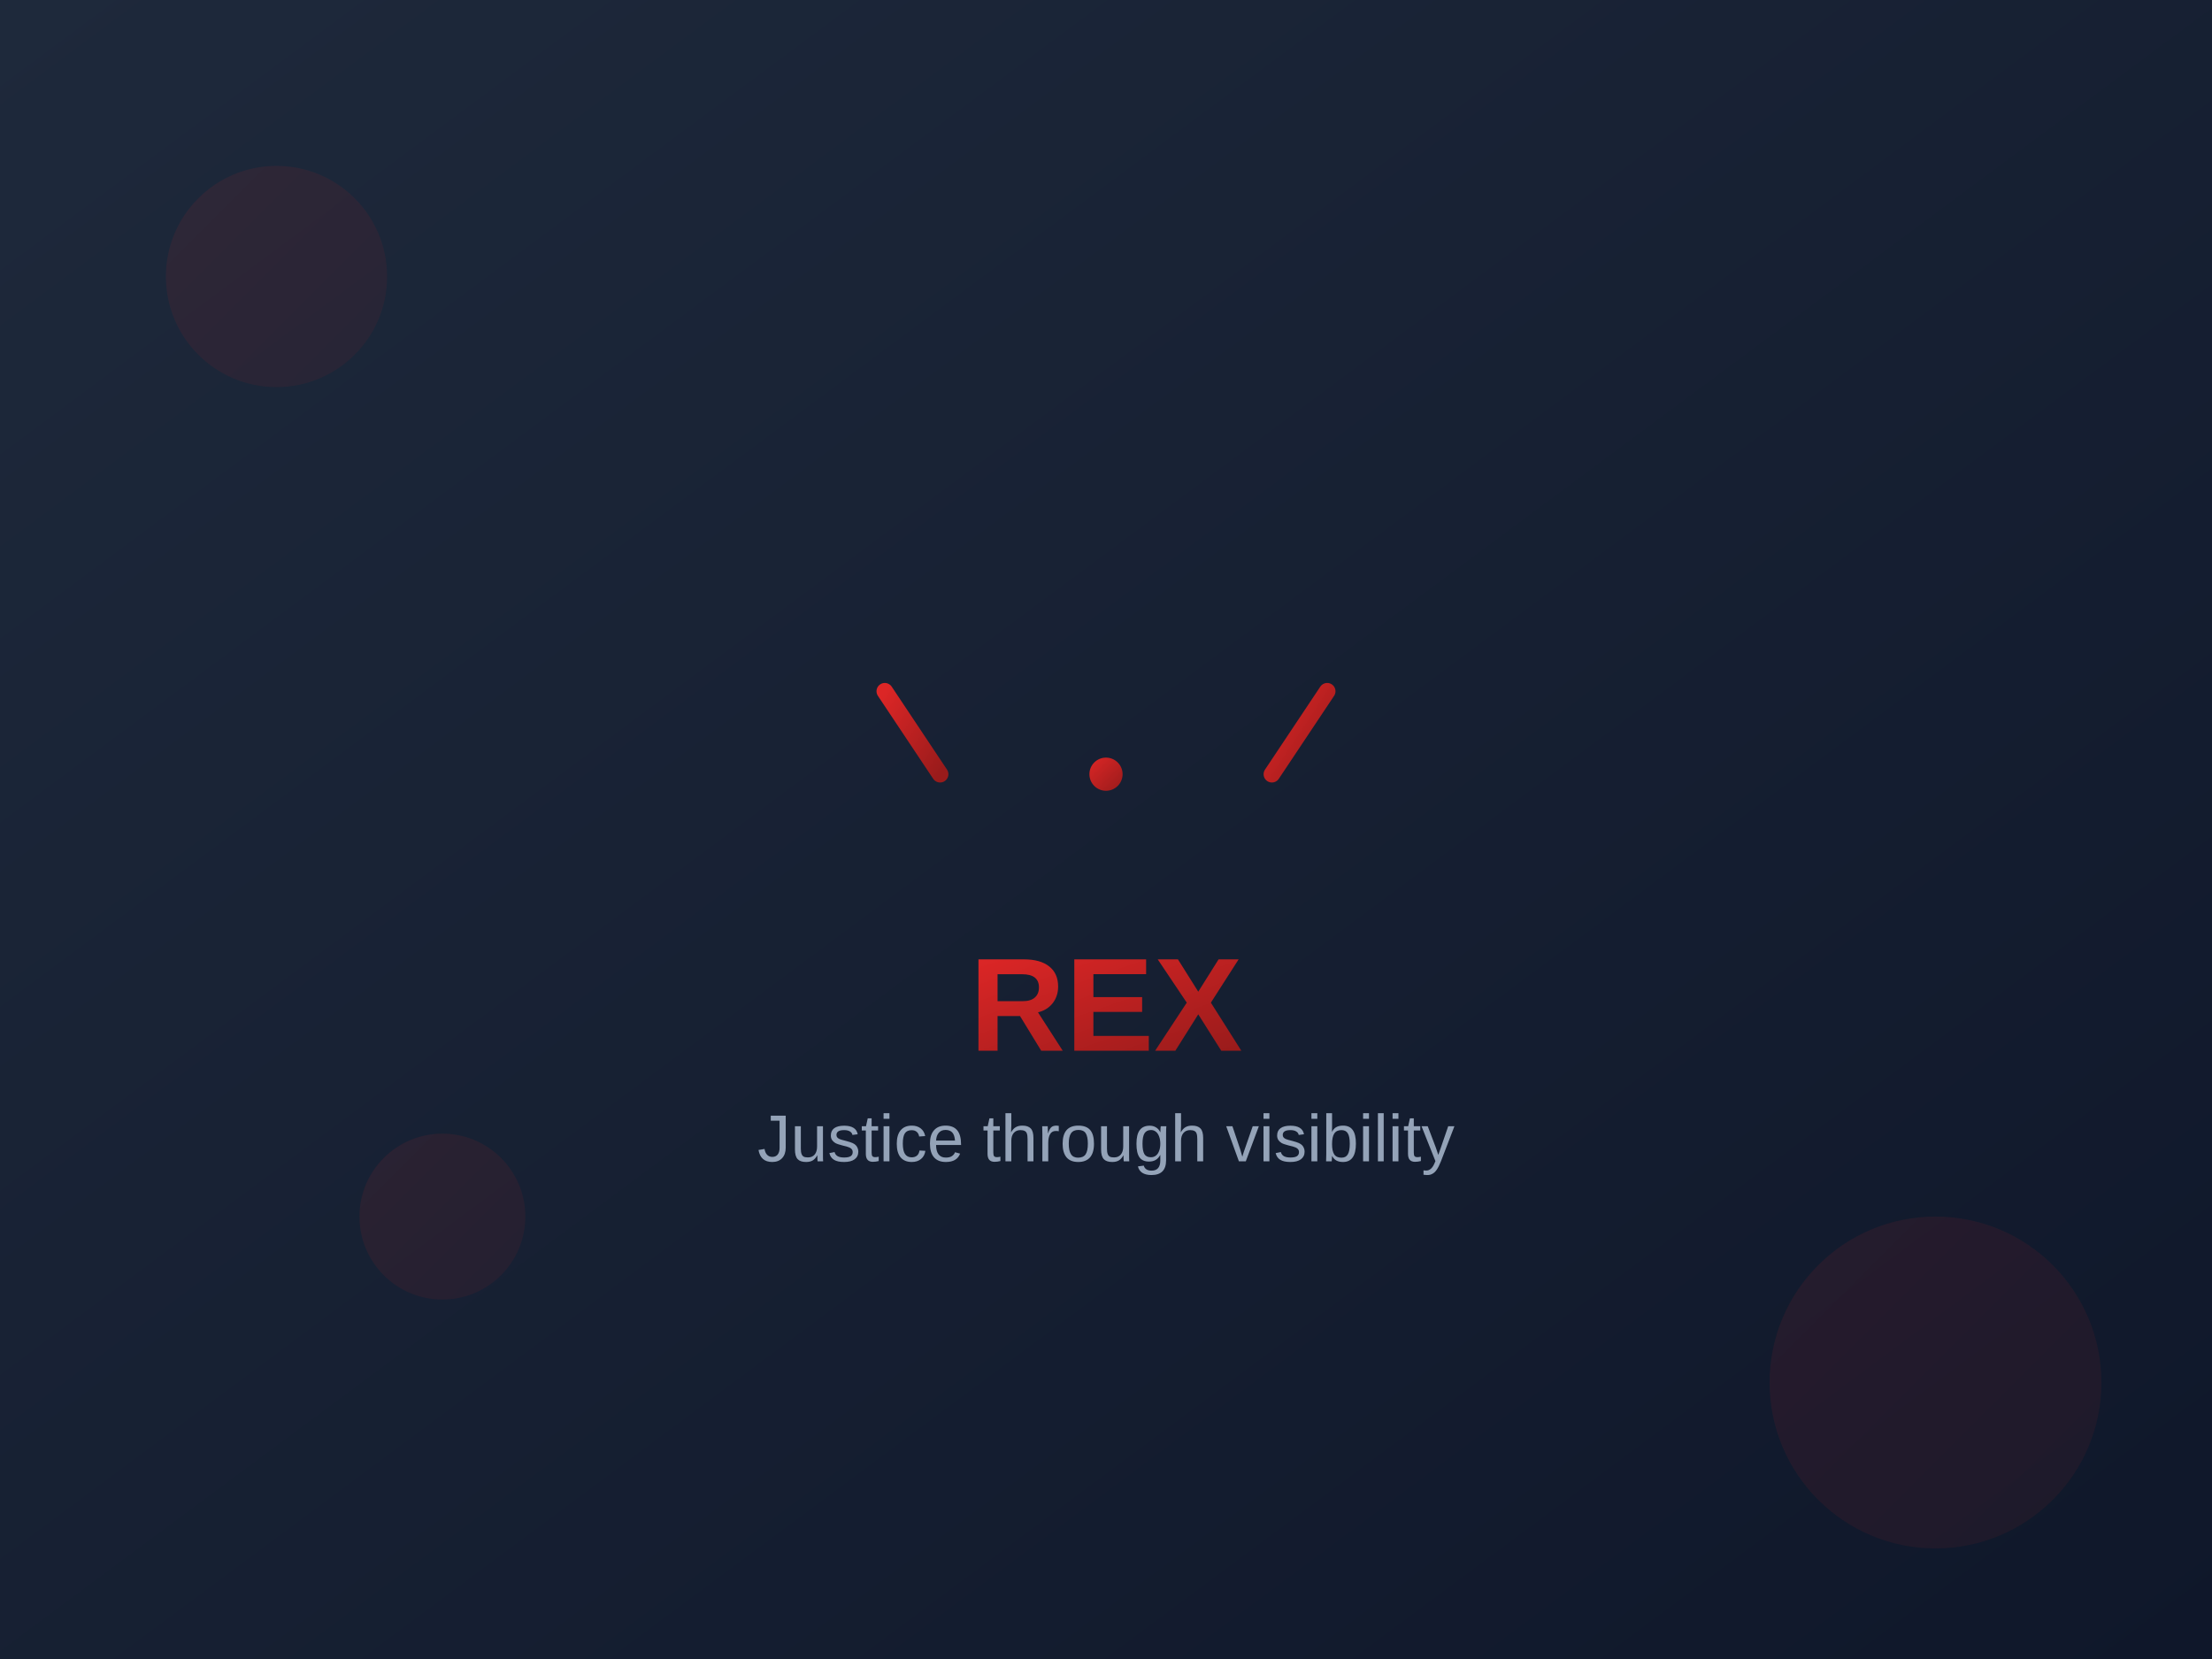
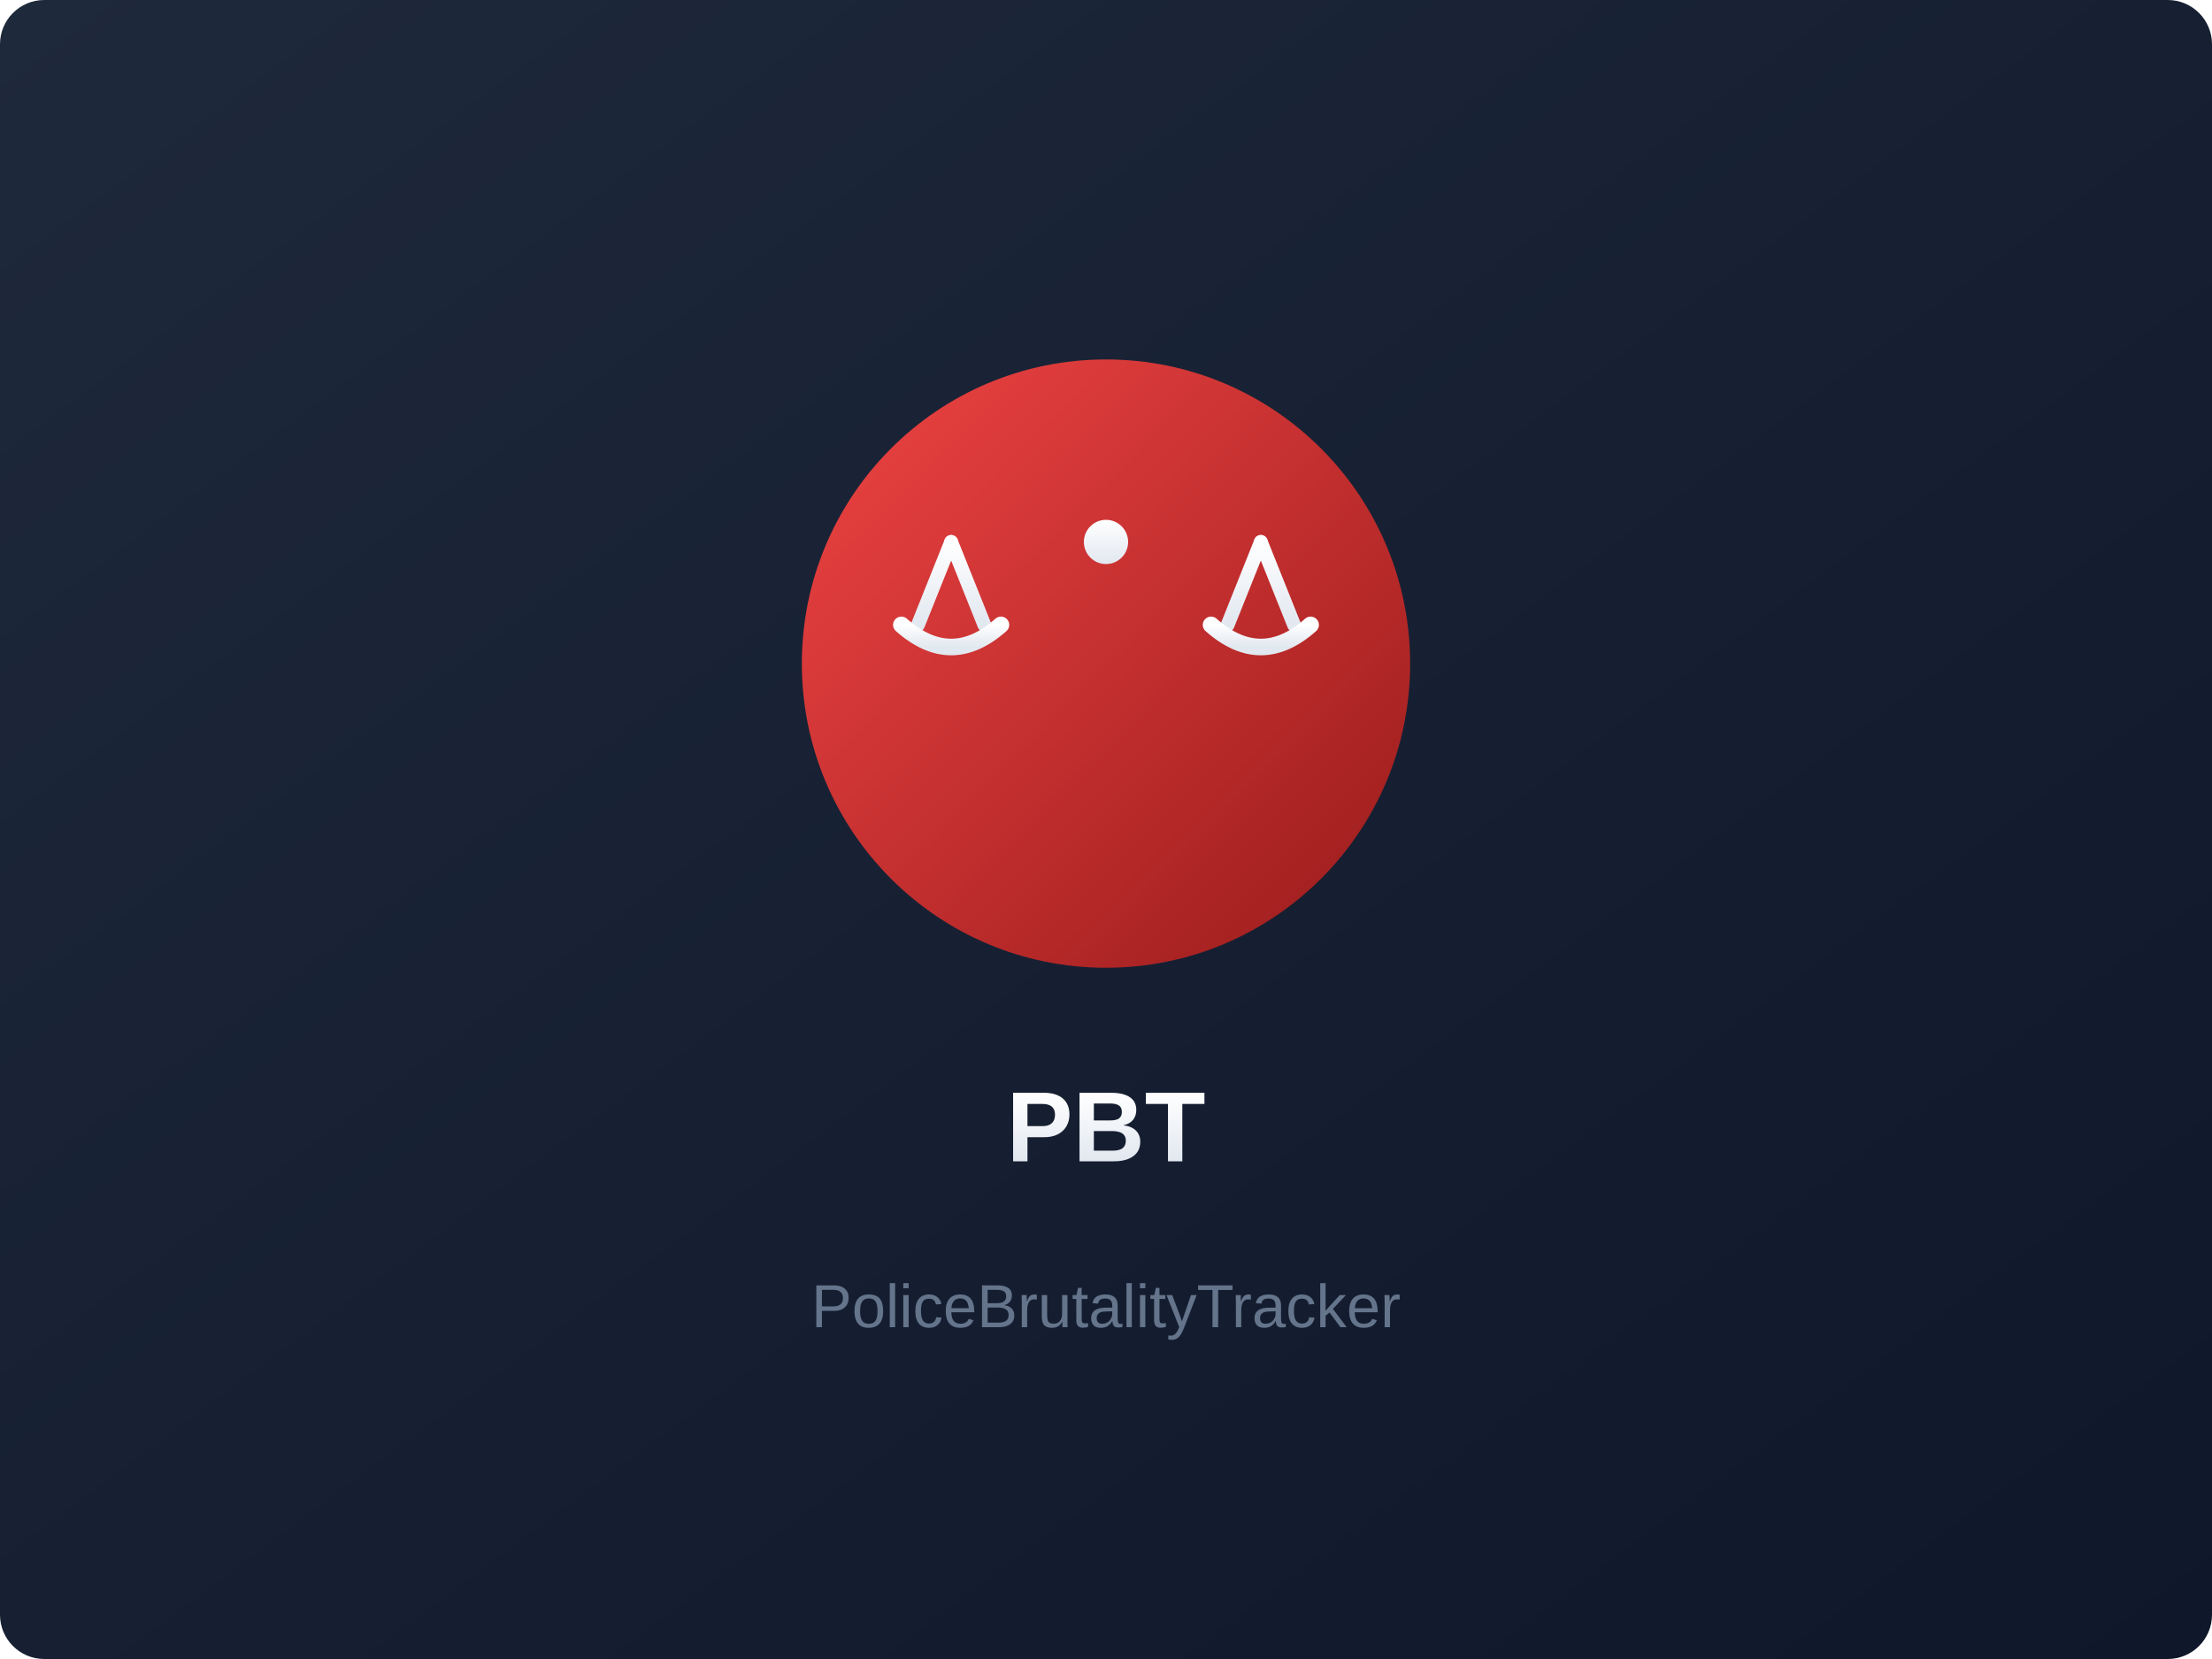
<svg xmlns="http://www.w3.org/2000/svg" width="400" height="300" viewBox="0 0 400 300">
  <defs>
-     <linearGradient id="bgGradient" x1="0%" y1="0%" x2="100%" y2="100%">
-       <stop offset="0%" style="stop-color:#1e293b;stop-opacity:1" />
-       <stop offset="100%" style="stop-color:#0f172a;stop-opacity:1" />
+     <linearGradient id="bgGrad" x1="0%" y1="0%" x2="100%" y2="100%">
+       <stop offset="0%" stop-color="#1e293b" />
+       <stop offset="100%" stop-color="#0f172a" />
    </linearGradient>
-     <linearGradient id="accentGradient" x1="0%" y1="0%" x2="100%" y2="100%">
-       <stop offset="0%" style="stop-color:#dc2626;stop-opacity:1" />
-       <stop offset="100%" style="stop-color:#991b1b;stop-opacity:1" />
+     <linearGradient id="accentGrad" x1="0%" y1="0%" x2="100%" y2="100%">
+       <stop offset="0%" stop-color="#ef4444" />
+       <stop offset="100%" stop-color="#991b1b" />
+     </linearGradient>
+     <linearGradient id="fgGrad" x1="0%" y1="0%" x2="0%" y2="100%">
+       <stop offset="0%" stop-color="#ffffff" />
+       <stop offset="100%" stop-color="#e2e8f0" />
    </linearGradient>
  </defs>
-   <rect width="400" height="300" fill="url(#bgGradient)" />
+   <rect width="400" height="300" fill="url(#bgGrad)" rx="8" />
  <g transform="translate(200, 120)">
-     <g>
-       <line x1="0" y1="20" x2="0" y2="40" stroke="url(#accentGradient)" stroke-width="3" stroke-linecap="round" />
-       <line x1="-30" y1="20" x2="30" y2="20" stroke="url(#accentGradient)" stroke-width="3" stroke-linecap="round" />
-       <line x1="-30" y1="20" x2="-40" y2="5" stroke="url(#accentGradient)" stroke-width="3" stroke-linecap="round" />
-       <line x1="-40" y1="5" x2="-20" y2="5" stroke="url(#accentGradient)" stroke-width="3" stroke-linecap="round" />
-       <line x1="-30" y1="5" x2="-30" y2="-5" stroke="url(#accentGradient)" stroke-width="2" stroke-linecap="round" />
-       <line x1="30" y1="20" x2="40" y2="5" stroke="url(#accentGradient)" stroke-width="3" stroke-linecap="round" />
-       <line x1="40" y1="5" x2="20" y2="5" stroke="url(#accentGradient)" stroke-width="3" stroke-linecap="round" />
-       <line x1="30" y1="5" x2="30" y2="-5" stroke="url(#accentGradient)" stroke-width="2" stroke-linecap="round" />
-       <circle cx="0" cy="20" r="3" fill="url(#accentGradient)" />
+     <circle cx="0" cy="0" r="55" fill="url(#accentGrad)" />
+     <g stroke="url(#fgGrad)" fill="url(#fgGrad)" stroke-linecap="round" stroke-linejoin="round">
+       <line x1="0" y1="-22" x2="0" y2="25" stroke-width="4" />
+       <line x1="-12" y1="25" x2="12" y2="25" stroke-width="4" />
+       <line x1="-28" y1="-22" x2="28" y2="-22" stroke-width="4" />
+       <line x1="-28" y1="-22" x2="-34" y2="-7" stroke-width="2.5" />
+       <line x1="-28" y1="-22" x2="-22" y2="-7" stroke-width="2.5" />
+       <line x1="28" y1="-22" x2="34" y2="-7" stroke-width="2.5" />
+       <line x1="28" y1="-22" x2="22" y2="-7" stroke-width="2.5" />
+       <path d="M-37,-7 Q-28,1 -19,-7" stroke-width="3" fill="none" />
+       <path d="M19,-7 Q28,1 37,-7" stroke-width="3" fill="none" />
+       <circle cx="0" cy="-22" r="4" fill="url(#fgGrad)" stroke="none" />
    </g>
-     <text x="0" y="70" font-family="Arial, sans-serif" font-size="24" font-weight="bold" text-anchor="middle" fill="url(#accentGradient)">REX</text>
-     <text x="0" y="90" font-family="Arial, sans-serif" font-size="12" text-anchor="middle" fill="#94a3b8">Justice through visibility</text>
  </g>
-   <circle cx="50" cy="50" r="20" fill="url(#accentGradient)" opacity="0.1" />
-   <circle cx="350" cy="250" r="30" fill="url(#accentGradient)" opacity="0.1" />
-   <circle cx="80" cy="220" r="15" fill="url(#accentGradient)" opacity="0.1" />
+   <text x="200" y="210" font-family="Arial, sans-serif" font-size="18" font-weight="bold" text-anchor="middle" fill="url(#fgGrad)">PBT</text>
+   <text x="200" y="240" font-family="Arial, sans-serif" font-size="11" text-anchor="middle" fill="#64748b">PoliceBrutalityTracker</text>
</svg>
